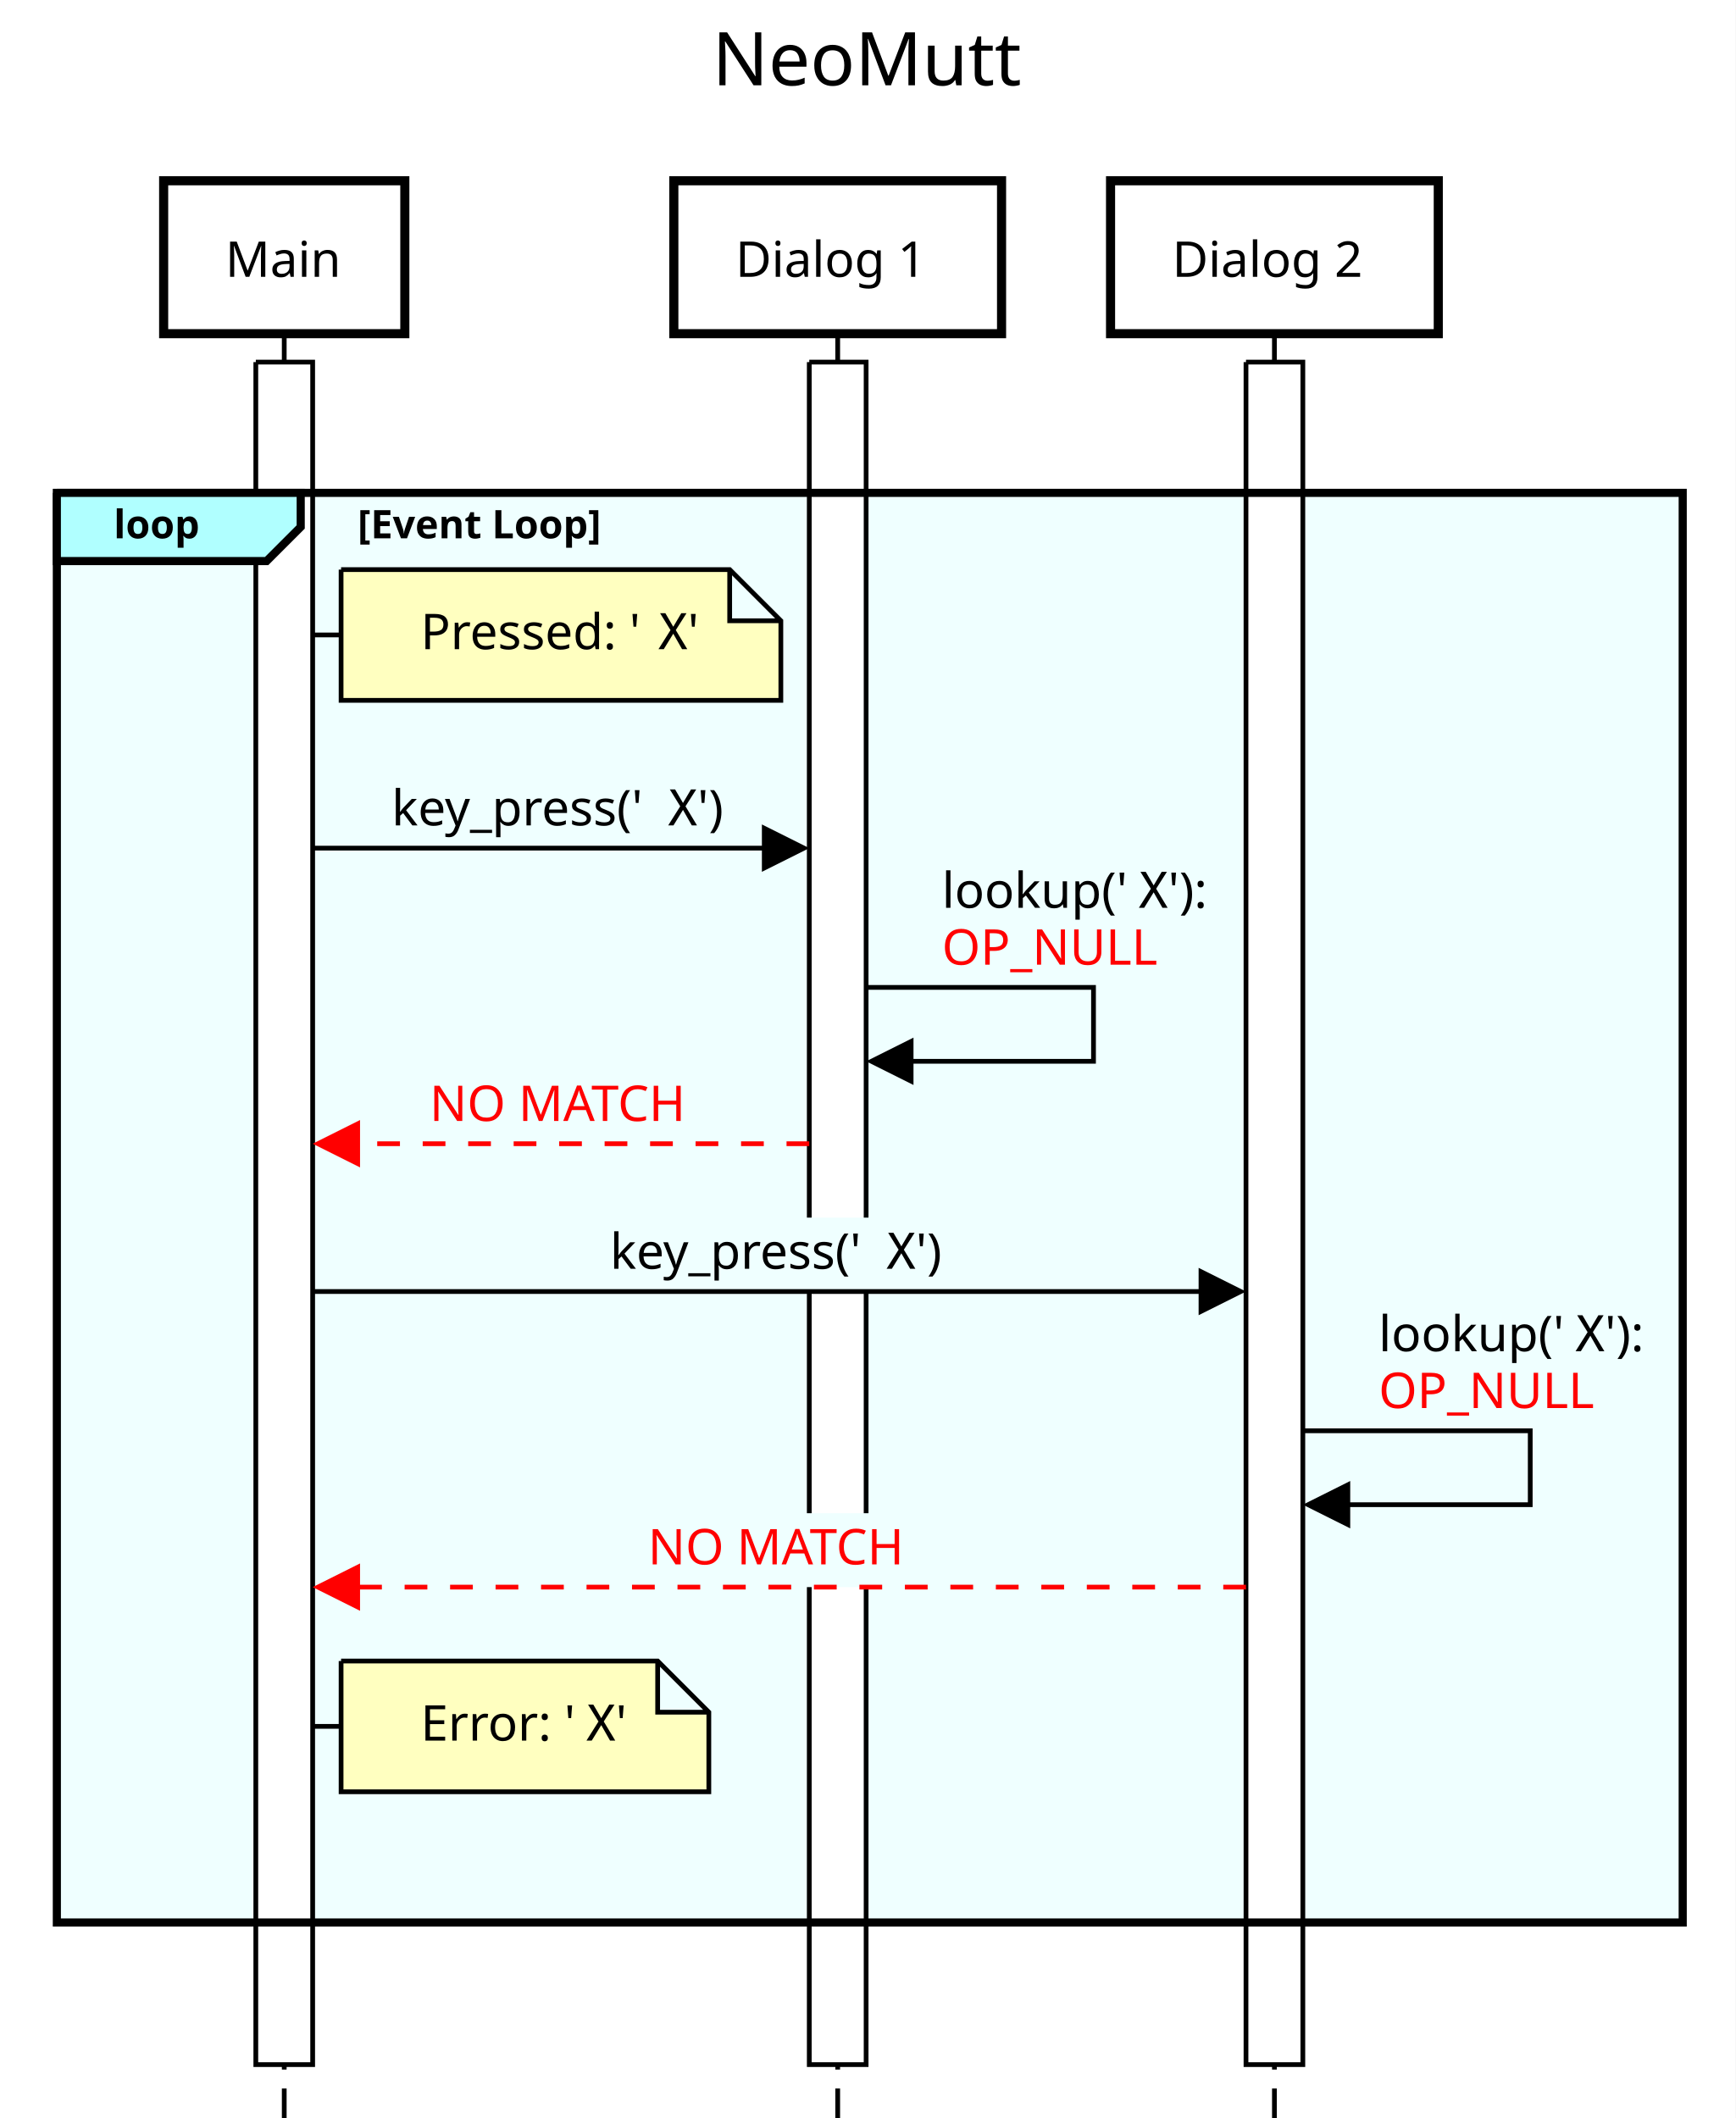
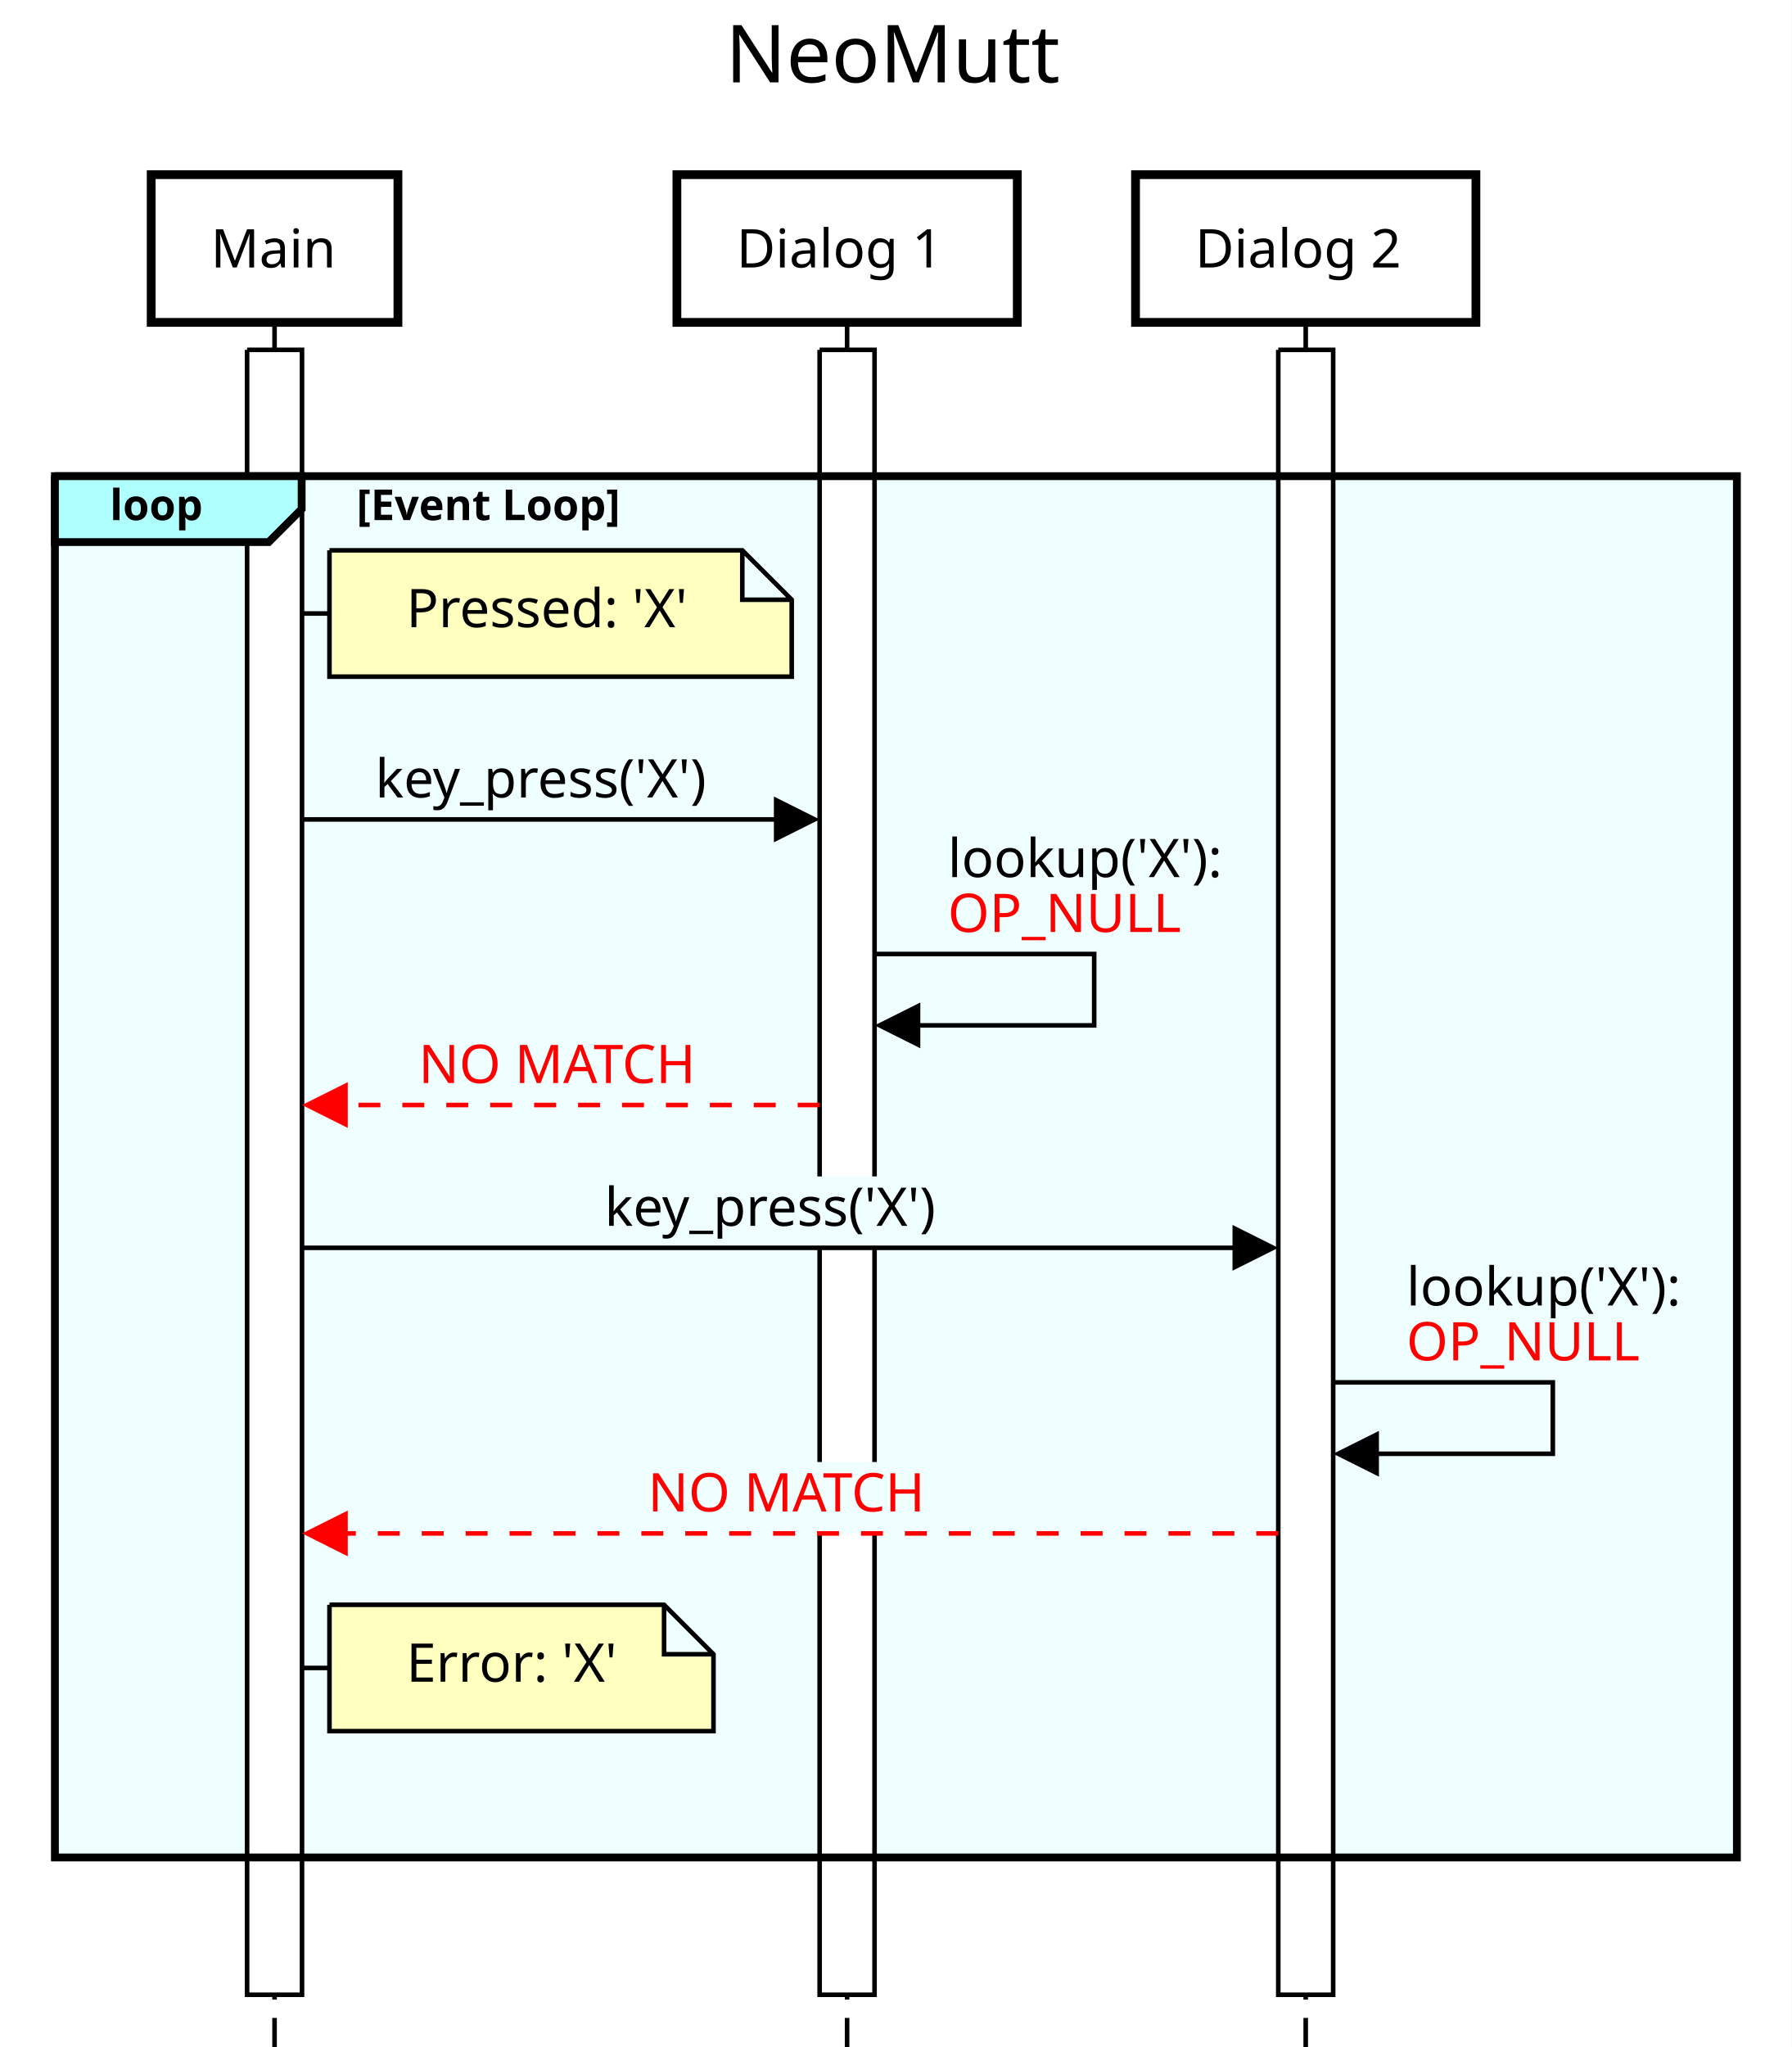
- <svg xmlns="http://www.w3.org/2000/svg" version="1.1" width="422" height="515">
+ <svg xmlns="http://www.w3.org/2000/svg" version="1.1" width="492" height="562">
  <defs />
  <g>
    <g />
    <g />
    <g />
    <g />
    <g />
    <g />
    <g />
    <g />
    <g />
    <g />
    <g />
    <g />
    <g />
-     <g />
-     <g />
-     <g />
-     <g />
-     <g />
-     <g />
-     <g />
-     <g />
-     <g />
-     <g />
-     <g />
-     <g />
    <g>
-       <rect fill="white" stroke="none" x="0" y="0" width="422" height="515" />
+       <rect fill="white" stroke="none" x="0" y="0" width="492" height="562" />
    </g>
    <g>
-       <text fill="black" stroke="none" font-family="sans-serif" font-size="13.5pt" font-style="normal" font-weight="normal" text-decoration="normal" x="173.169" y="20.733" text-anchor="start" dominant-baseline="alphabetic" xml:space="preserve">NeoMutt</text>
+       <text fill="black" stroke="none" font-family="sans-serif" font-size="16.5pt" font-style="normal" font-weight="normal" text-decoration="normal" x="199.192" y="22.618" text-anchor="start" dominant-baseline="alphabetic" xml:space="preserve">NeoMutt</text>
    </g>
    <g>
-       <rect fill="rgb(239,255,255)" stroke="none" x="13.822" y="119.838" width="395.315" height="347.626" />
+       <rect fill="rgb(239,255,255)" stroke="none" x="15.079" y="130.732" width="461.876" height="379.228" />
    </g>
    <g>
-       <path fill="none" stroke="black" paint-order="fill stroke markers" d=" M 69.11 81.136 L 69.11 515.841" stroke-miterlimit="10" stroke-width="1.152" stroke-dasharray="10.632,4.607" />
-       <path fill="none" stroke="black" paint-order="fill stroke markers" d=" M 203.679 81.136 L 203.679 515.841" stroke-miterlimit="10" stroke-width="1.152" stroke-dasharray="10.632,4.607" />
-       <path fill="none" stroke="black" paint-order="fill stroke markers" d=" M 309.864 81.136 L 309.864 515.841" stroke-miterlimit="10" stroke-width="1.152" stroke-dasharray="10.632,4.607" />
+       <path fill="none" stroke="black" paint-order="fill stroke markers" d=" M 75.393 88.512 L 75.393 562.735" stroke-miterlimit="10" stroke-width="1.257" stroke-dasharray="11.599,5.026" />
+       <path fill="none" stroke="black" paint-order="fill stroke markers" d=" M 232.615 88.512 L 232.615 562.735" stroke-miterlimit="10" stroke-width="1.257" stroke-dasharray="11.599,5.026" />
+       <path fill="none" stroke="black" paint-order="fill stroke markers" d=" M 358.554 88.512 L 358.554 562.735" stroke-miterlimit="10" stroke-width="1.257" stroke-dasharray="11.599,5.026" />
    </g>
    <g>
      <path fill="none" stroke="none" />
      <g>
-         <path fill="white" stroke="black" paint-order="fill stroke markers" d=" M 39.791 43.954 L 98.43 43.954 L 98.43 81.136 L 39.791 81.136 L 39.791 43.954 Z" stroke-miterlimit="10" stroke-width="2.212" stroke-dasharray="" />
+         <path fill="white" stroke="black" paint-order="fill stroke markers" d=" M 41.516 47.95 L 109.27 47.95 L 109.27 88.512 L 41.516 88.512 L 41.516 47.95 Z" stroke-miterlimit="10" stroke-width="2.413" stroke-dasharray="" />
      </g>
      <g>
-         <text fill="black" stroke="none" font-family="sans-serif" font-size="9pt" font-style="normal" font-weight="normal" text-decoration="normal" x="54.788" y="67.314" text-anchor="start" dominant-baseline="alphabetic" xml:space="preserve">Main</text>
+         <text fill="black" stroke="none" font-family="sans-serif" font-size="11pt" font-style="normal" font-weight="normal" text-decoration="normal" x="57.877" y="73.433" text-anchor="start" dominant-baseline="alphabetic" xml:space="preserve">Main</text>
      </g>
      <path fill="none" stroke="none" />
      <g>
-         <path fill="white" stroke="black" paint-order="fill stroke markers" d=" M 163.837 43.954 L 243.52 43.954 L 243.52 81.136 L 163.837 81.136 L 163.837 43.954 Z" stroke-miterlimit="10" stroke-width="2.212" stroke-dasharray="" />
+         <path fill="white" stroke="black" paint-order="fill stroke markers" d=" M 185.88 47.95 L 279.35 47.95 L 279.35 88.512 L 185.88 88.512 L 185.88 47.95 Z" stroke-miterlimit="10" stroke-width="2.413" stroke-dasharray="" />
      </g>
      <g>
-         <text fill="black" stroke="none" font-family="sans-serif" font-size="9pt" font-style="normal" font-weight="normal" text-decoration="normal" x="178.834" y="67.314" text-anchor="start" dominant-baseline="alphabetic" xml:space="preserve">Dialog 1</text>
+         <text fill="black" stroke="none" font-family="sans-serif" font-size="11pt" font-style="normal" font-weight="normal" text-decoration="normal" x="202.24" y="73.433" text-anchor="start" dominant-baseline="alphabetic" xml:space="preserve">Dialog 1</text>
      </g>
      <path fill="none" stroke="none" />
      <g>
-         <path fill="white" stroke="black" paint-order="fill stroke markers" d=" M 270.022 43.954 L 349.705 43.954 L 349.705 81.136 L 270.022 81.136 L 270.022 43.954 Z" stroke-miterlimit="10" stroke-width="2.212" stroke-dasharray="" />
+         <path fill="white" stroke="black" paint-order="fill stroke markers" d=" M 311.819 47.95 L 405.29 47.95 L 405.29 88.512 L 311.819 88.512 L 311.819 47.95 Z" stroke-miterlimit="10" stroke-width="2.413" stroke-dasharray="" />
      </g>
      <g>
-         <text fill="black" stroke="none" font-family="sans-serif" font-size="9pt" font-style="normal" font-weight="normal" text-decoration="normal" x="285.019" y="67.314" text-anchor="start" dominant-baseline="alphabetic" xml:space="preserve">Dialog 2</text>
+         <text fill="black" stroke="none" font-family="sans-serif" font-size="11pt" font-style="normal" font-weight="normal" text-decoration="normal" x="328.179" y="73.433" text-anchor="start" dominant-baseline="alphabetic" xml:space="preserve">Dialog 2</text>
      </g>
    </g>
    <g>
-       <path fill="white" stroke="black" paint-order="fill stroke markers" d=" M 62.199 88.047 L 76.022 88.047 L 76.022 502.018 L 62.199 502.018 L 62.199 88.047" stroke-miterlimit="10" stroke-width="1.152" stroke-dasharray="" />
-       <path fill="white" stroke="black" paint-order="fill stroke markers" d=" M 196.768 88.047 L 210.59 88.047 L 210.59 502.018 L 196.768 502.018 L 196.768 88.047" stroke-miterlimit="10" stroke-width="1.152" stroke-dasharray="" />
-       <path fill="white" stroke="black" paint-order="fill stroke markers" d=" M 302.953 88.047 L 316.775 88.047 L 316.775 502.018 L 302.953 502.018 L 302.953 88.047" stroke-miterlimit="10" stroke-width="1.152" stroke-dasharray="" />
-       <path fill="#ffffc0" stroke="black" paint-order="fill stroke markers" d=" M 76.022 154.393 L 82.933 154.393 M 82.933 138.497 L 177.417 138.497 L 189.857 150.937 L 189.857 170.288 L 82.933 170.288 L 82.933 138.497 M 177.417 138.497 L 177.417 150.937 L 189.857 150.937" stroke-miterlimit="10" stroke-width="1.152" stroke-dasharray="" />
+       <path fill="white" stroke="black" paint-order="fill stroke markers" d=" M 67.854 96.051 L 82.933 96.051 L 82.933 547.657 L 67.854 547.657 L 67.854 96.051" stroke-miterlimit="10" stroke-width="1.257" stroke-dasharray="" />
+       <path fill="white" stroke="black" paint-order="fill stroke markers" d=" M 225.076 96.051 L 240.154 96.051 L 240.154 547.657 L 225.076 547.657 L 225.076 96.051" stroke-miterlimit="10" stroke-width="1.257" stroke-dasharray="" />
+       <path fill="white" stroke="black" paint-order="fill stroke markers" d=" M 351.015 96.051 L 366.094 96.051 L 366.094 547.657 L 351.015 547.657 L 351.015 96.051" stroke-miterlimit="10" stroke-width="1.257" stroke-dasharray="" />
+       <path fill="#ffffc0" stroke="black" paint-order="fill stroke markers" d=" M 82.933 168.429 L 90.472 168.429 M 90.472 151.088 L 203.838 151.088 L 217.409 164.659 L 217.409 185.769 L 90.472 185.769 L 90.472 151.088 M 203.838 151.088 L 203.838 164.659 L 217.409 164.659" stroke-miterlimit="10" stroke-width="1.257" stroke-dasharray="" />
      <g>
-         <text fill="black" stroke="none" font-family="sans-serif" font-size="9pt" font-style="normal" font-weight="normal" text-decoration="normal" x="102.284" y="157.848" text-anchor="start" dominant-baseline="alphabetic" xml:space="preserve">Pressed: '</text>
-         <text fill="black" stroke="none" font-family="monospace" font-size="9pt" font-style="normal" font-weight="normal" text-decoration="normal" x="159.995" y="157.848" text-anchor="start" dominant-baseline="alphabetic" xml:space="preserve">X</text>
-         <text fill="black" stroke="none" font-family="sans-serif" font-size="9pt" font-style="normal" font-weight="normal" text-decoration="normal" x="167.217" y="157.848" text-anchor="start" dominant-baseline="alphabetic" xml:space="preserve">'</text>
+         <text fill="black" stroke="none" font-family="sans-serif" font-size="11pt" font-style="normal" font-weight="normal" text-decoration="normal" x="111.582" y="172.198" text-anchor="start" dominant-baseline="alphabetic" xml:space="preserve">Pressed: 'X'</text>
      </g>
      <g>
        <g>
-           <rect fill="rgb(239,255,255)" stroke="none" x="93.155" y="188.257" width="86.48" height="17.969" />
+           <rect fill="rgb(239,255,255)" stroke="none" x="100.776" y="205.371" width="106.457" height="19.602" />
        </g>
-         <text fill="black" stroke="none" font-family="sans-serif" font-size="9pt" font-style="normal" font-weight="normal" text-decoration="normal" x="95.228" y="200.697" text-anchor="start" dominant-baseline="alphabetic" xml:space="preserve">key_press('</text>
-         <text fill="black" stroke="none" font-family="monospace" font-size="9pt" font-style="normal" font-weight="normal" text-decoration="normal" x="162.361" y="200.697" text-anchor="start" dominant-baseline="alphabetic" xml:space="preserve">X</text>
-         <text fill="black" stroke="none" font-family="sans-serif" font-size="9pt" font-style="normal" font-weight="normal" text-decoration="normal" x="169.584" y="200.697" text-anchor="start" dominant-baseline="alphabetic" xml:space="preserve">')</text>
+         <text fill="black" stroke="none" font-family="sans-serif" font-size="11pt" font-style="normal" font-weight="normal" text-decoration="normal" x="103.037" y="218.942" text-anchor="start" dominant-baseline="alphabetic" xml:space="preserve">key_press('X')</text>
      </g>
      <g>
-         <path fill="none" stroke="black" paint-order="fill stroke markers" d=" M 76.022 206.226 L 194.464 206.226" stroke-miterlimit="10" stroke-width="1.152" stroke-dasharray="" />
-         <g transform="translate(196.7677,206.2257) translate(-196.7677,-206.2257)">
-           <path fill="black" stroke="none" paint-order="stroke fill markers" d=" M 185.249 200.466 L 196.768 206.226 L 185.249 211.985 Z" />
+         <path fill="none" stroke="black" paint-order="fill stroke markers" d=" M 82.933 224.973 L 222.563 224.973" stroke-miterlimit="10" stroke-width="1.257" stroke-dasharray="" />
+         <g transform="translate(225.0756,224.9734) translate(-225.0756,-224.9734)">
+           <path fill="black" stroke="none" paint-order="stroke fill markers" d=" M 212.51 218.691 L 225.076 224.973 L 212.51 231.256 Z" />
        </g>
      </g>
      <g>
        <g>
-           <rect fill="rgb(239,255,255)" stroke="none" x="226.946" y="208.299" width="71.169" height="17.969" />
+           <rect fill="rgb(239,255,255)" stroke="none" x="257.997" y="227.235" width="87.74" height="19.602" />
        </g>
        <g>
-           <rect fill="rgb(239,255,255)" stroke="none" x="226.946" y="222.121" width="57.969" height="17.969" />
+           <rect fill="rgb(239,255,255)" stroke="none" x="257.997" y="242.314" width="70.307" height="19.602" />
        </g>
-         <text fill="black" stroke="none" font-family="sans-serif" font-size="9pt" font-style="normal" font-weight="normal" text-decoration="normal" x="229.019" y="220.739" text-anchor="start" dominant-baseline="alphabetic" xml:space="preserve">lookup('</text>
-         <text fill="black" stroke="none" font-family="monospace" font-size="9pt" font-style="normal" font-weight="normal" text-decoration="normal" x="276.797" y="220.739" text-anchor="start" dominant-baseline="alphabetic" xml:space="preserve">X</text>
-         <text fill="black" stroke="none" font-family="sans-serif" font-size="9pt" font-style="normal" font-weight="normal" text-decoration="normal" x="284.019" y="220.739" text-anchor="start" dominant-baseline="alphabetic" xml:space="preserve">'):</text>
-         <text fill="red" stroke="none" font-family="sans-serif" font-size="9pt" font-style="normal" font-weight="normal" text-decoration="normal" x="229.019" y="234.561" text-anchor="start" dominant-baseline="alphabetic" xml:space="preserve">OP_NULL</text>
+         <text fill="black" stroke="none" font-family="sans-serif" font-size="11pt" font-style="normal" font-weight="normal" text-decoration="normal" x="260.259" y="240.806" text-anchor="start" dominant-baseline="alphabetic" xml:space="preserve">lookup('X'):</text>
+         <text fill="red" stroke="none" font-family="sans-serif" font-size="11pt" font-style="normal" font-weight="normal" text-decoration="normal" x="260.259" y="255.885" text-anchor="start" dominant-baseline="alphabetic" xml:space="preserve">OP_NULL</text>
      </g>
      <g>
-         <path fill="none" stroke="black" paint-order="fill stroke markers" d=" M 210.59 240.09 L 265.878 240.09 L 265.878 258.059 L 212.893 258.059" stroke-miterlimit="10" stroke-width="1.152" stroke-dasharray="" />
-         <g transform="translate(210.5898,258.0585) translate(-210.5898,-258.0585)">
-           <path fill="black" stroke="none" paint-order="stroke fill markers" d=" M 222.108 252.299 L 210.59 258.059 L 222.108 263.818 Z" />
+         <path fill="none" stroke="black" paint-order="fill stroke markers" d=" M 240.154 261.916 L 300.469 261.916 L 300.469 281.518 L 242.667 281.518" stroke-miterlimit="10" stroke-width="1.257" stroke-dasharray="" />
+         <g transform="translate(240.1543,281.5184) translate(-240.1543,-281.5184)">
+           <path fill="black" stroke="none" paint-order="stroke fill markers" d=" M 252.72 275.236 L 240.154 281.518 L 252.72 287.801 Z" />
        </g>
      </g>
      <g>
        <g>
-           <rect fill="rgb(239,255,255)" stroke="none" x="102.377" y="260.132" width="68.036" height="17.969" />
+           <rect fill="rgb(239,255,255)" stroke="none" x="112.667" y="283.78" width="82.674" height="19.602" />
        </g>
-         <text fill="red" stroke="none" font-family="sans-serif" font-size="9pt" font-style="normal" font-weight="normal" text-decoration="normal" x="104.45" y="272.572" text-anchor="start" dominant-baseline="alphabetic" xml:space="preserve">NO MATCH</text>
+         <text fill="red" stroke="none" font-family="sans-serif" font-size="11pt" font-style="normal" font-weight="normal" text-decoration="normal" x="114.929" y="297.351" text-anchor="start" dominant-baseline="alphabetic" xml:space="preserve">NO MATCH</text>
      </g>
      <g>
-         <path fill="none" stroke="red" paint-order="fill stroke markers" d=" M 196.768 278.101 L 78.325 278.101" stroke-miterlimit="10" stroke-width="1.152" stroke-dasharray="5.529" />
-         <g transform="translate(76.02152,278.1006) translate(-76.02152,-278.1006)">
-           <path fill="red" stroke="none" paint-order="stroke fill markers" d=" M 87.54 272.341 L 76.022 278.101 L 87.54 283.86 Z" />
+         <path fill="none" stroke="red" paint-order="fill stroke markers" d=" M 225.076 303.382 L 85.446 303.382" stroke-miterlimit="10" stroke-width="1.257" stroke-dasharray="6.031" />
+         <g transform="translate(82.93257,303.3824) translate(-82.93257,-303.3824)">
+           <path fill="red" stroke="none" paint-order="stroke fill markers" d=" M 95.498 297.1 L 82.933 303.382 L 95.498 309.665 Z" />
        </g>
      </g>
      <g>
        <g>
-           <rect fill="rgb(239,255,255)" stroke="none" x="146.247" y="296.069" width="86.48" height="17.969" />
+           <rect fill="rgb(239,255,255)" stroke="none" x="163.745" y="322.985" width="106.457" height="19.602" />
        </g>
-         <text fill="black" stroke="none" font-family="sans-serif" font-size="9pt" font-style="normal" font-weight="normal" text-decoration="normal" x="148.32" y="308.509" text-anchor="start" dominant-baseline="alphabetic" xml:space="preserve">key_press('</text>
-         <text fill="black" stroke="none" font-family="monospace" font-size="9pt" font-style="normal" font-weight="normal" text-decoration="normal" x="215.454" y="308.509" text-anchor="start" dominant-baseline="alphabetic" xml:space="preserve">X</text>
-         <text fill="black" stroke="none" font-family="sans-serif" font-size="9pt" font-style="normal" font-weight="normal" text-decoration="normal" x="222.676" y="308.509" text-anchor="start" dominant-baseline="alphabetic" xml:space="preserve">')</text>
+         <text fill="black" stroke="none" font-family="sans-serif" font-size="11pt" font-style="normal" font-weight="normal" text-decoration="normal" x="166.007" y="336.555" text-anchor="start" dominant-baseline="alphabetic" xml:space="preserve">key_press('X')</text>
      </g>
      <g>
-         <path fill="none" stroke="black" paint-order="fill stroke markers" d=" M 76.022 314.038 L 300.649 314.038" stroke-miterlimit="10" stroke-width="1.152" stroke-dasharray="" />
-         <g transform="translate(302.9525,314.038) translate(-302.9525,-314.038)">
-           <path fill="black" stroke="none" paint-order="stroke fill markers" d=" M 291.434 308.279 L 302.953 314.038 L 291.434 319.797 Z" />
+         <path fill="none" stroke="black" paint-order="fill stroke markers" d=" M 82.933 342.587 L 348.502 342.587" stroke-miterlimit="10" stroke-width="1.257" stroke-dasharray="" />
+         <g transform="translate(351.0151,342.5869) translate(-351.0151,-342.5869)">
+           <path fill="black" stroke="none" paint-order="stroke fill markers" d=" M 338.45 336.304 L 351.015 342.587 L 338.45 348.87 Z" />
        </g>
      </g>
      <g>
        <g>
-           <rect fill="rgb(239,255,255)" stroke="none" x="333.131" y="316.111" width="71.169" height="17.969" />
+           <rect fill="rgb(239,255,255)" stroke="none" x="383.937" y="344.849" width="87.74" height="19.602" />
        </g>
        <g>
-           <rect fill="rgb(239,255,255)" stroke="none" x="333.131" y="329.933" width="57.969" height="17.969" />
+           <rect fill="rgb(239,255,255)" stroke="none" x="383.937" y="359.927" width="70.307" height="19.602" />
        </g>
-         <text fill="black" stroke="none" font-family="sans-serif" font-size="9pt" font-style="normal" font-weight="normal" text-decoration="normal" x="335.204" y="328.551" text-anchor="start" dominant-baseline="alphabetic" xml:space="preserve">lookup('</text>
-         <text fill="black" stroke="none" font-family="monospace" font-size="9pt" font-style="normal" font-weight="normal" text-decoration="normal" x="382.982" y="328.551" text-anchor="start" dominant-baseline="alphabetic" xml:space="preserve">X</text>
-         <text fill="black" stroke="none" font-family="sans-serif" font-size="9pt" font-style="normal" font-weight="normal" text-decoration="normal" x="390.204" y="328.551" text-anchor="start" dominant-baseline="alphabetic" xml:space="preserve">'):</text>
-         <text fill="red" stroke="none" font-family="sans-serif" font-size="9pt" font-style="normal" font-weight="normal" text-decoration="normal" x="335.204" y="342.373" text-anchor="start" dominant-baseline="alphabetic" xml:space="preserve">OP_NULL</text>
+         <text fill="black" stroke="none" font-family="sans-serif" font-size="11pt" font-style="normal" font-weight="normal" text-decoration="normal" x="386.199" y="358.419" text-anchor="start" dominant-baseline="alphabetic" xml:space="preserve">lookup('X'):</text>
+         <text fill="red" stroke="none" font-family="sans-serif" font-size="11pt" font-style="normal" font-weight="normal" text-decoration="normal" x="386.199" y="373.498" text-anchor="start" dominant-baseline="alphabetic" xml:space="preserve">OP_NULL</text>
      </g>
      <g>
-         <path fill="none" stroke="black" paint-order="fill stroke markers" d=" M 316.775 347.902 L 372.063 347.902 L 372.063 365.871 L 319.078 365.871" stroke-miterlimit="10" stroke-width="1.152" stroke-dasharray="" />
-         <g transform="translate(316.7746,365.8709) translate(-316.7746,-365.8709)">
-           <path fill="black" stroke="none" paint-order="stroke fill markers" d=" M 328.293 360.112 L 316.775 365.871 L 328.293 371.63 Z" />
+         <path fill="none" stroke="black" paint-order="fill stroke markers" d=" M 366.094 379.53 L 426.408 379.53 L 426.408 399.132 L 368.607 399.132" stroke-miterlimit="10" stroke-width="1.257" stroke-dasharray="" />
+         <g transform="translate(366.0938,399.1318) translate(-366.0938,-399.1318)">
+           <path fill="black" stroke="none" paint-order="stroke fill markers" d=" M 378.659 392.849 L 366.094 399.132 L 378.659 405.415 Z" />
        </g>
      </g>
      <g>
        <g>
-           <rect fill="rgb(239,255,255)" stroke="none" x="155.469" y="367.944" width="68.036" height="17.969" />
+           <rect fill="rgb(239,255,255)" stroke="none" x="175.637" y="401.394" width="82.674" height="19.602" />
        </g>
-         <text fill="red" stroke="none" font-family="sans-serif" font-size="9pt" font-style="normal" font-weight="normal" text-decoration="normal" x="157.543" y="380.384" text-anchor="start" dominant-baseline="alphabetic" xml:space="preserve">NO MATCH</text>
+         <text fill="red" stroke="none" font-family="sans-serif" font-size="11pt" font-style="normal" font-weight="normal" text-decoration="normal" x="177.899" y="414.964" text-anchor="start" dominant-baseline="alphabetic" xml:space="preserve">NO MATCH</text>
      </g>
      <g>
-         <path fill="none" stroke="red" paint-order="fill stroke markers" d=" M 302.953 385.913 L 78.325 385.913" stroke-miterlimit="10" stroke-width="1.152" stroke-dasharray="5.529" />
-         <g transform="translate(76.02152,385.9129) translate(-76.02152,-385.9129)">
-           <path fill="red" stroke="none" paint-order="stroke fill markers" d=" M 87.54 380.154 L 76.022 385.913 L 87.54 391.672 Z" />
+         <path fill="none" stroke="red" paint-order="fill stroke markers" d=" M 351.015 420.996 L 85.446 420.996" stroke-miterlimit="10" stroke-width="1.257" stroke-dasharray="6.031" />
+         <g transform="translate(82.93257,420.9959) translate(-82.93257,-420.9959)">
+           <path fill="red" stroke="none" paint-order="stroke fill markers" d=" M 95.498 414.713 L 82.933 420.996 L 95.498 427.279 Z" />
        </g>
      </g>
-       <path fill="#ffffc0" stroke="black" paint-order="fill stroke markers" d=" M 76.022 419.777 L 82.933 419.777 M 82.933 403.882 L 159.906 403.882 L 172.346 416.322 L 172.346 435.672 L 82.933 435.672 L 82.933 403.882 M 159.906 403.882 L 159.906 416.322 L 172.346 416.322" stroke-miterlimit="10" stroke-width="1.152" stroke-dasharray="" />
+       <path fill="#ffffc0" stroke="black" paint-order="fill stroke markers" d=" M 82.933 457.939 L 90.472 457.939 M 90.472 440.598 L 182.355 440.598 L 195.925 454.169 L 195.925 475.279 L 90.472 475.279 L 90.472 440.598 M 182.355 440.598 L 182.355 454.169 L 195.925 454.169" stroke-miterlimit="10" stroke-width="1.257" stroke-dasharray="" />
      <g>
-         <text fill="black" stroke="none" font-family="sans-serif" font-size="9pt" font-style="normal" font-weight="normal" text-decoration="normal" x="102.284" y="423.233" text-anchor="start" dominant-baseline="alphabetic" xml:space="preserve">Error: '</text>
-         <text fill="black" stroke="none" font-family="monospace" font-size="9pt" font-style="normal" font-weight="normal" text-decoration="normal" x="142.484" y="423.233" text-anchor="start" dominant-baseline="alphabetic" xml:space="preserve">X</text>
-         <text fill="black" stroke="none" font-family="sans-serif" font-size="9pt" font-style="normal" font-weight="normal" text-decoration="normal" x="149.706" y="423.233" text-anchor="start" dominant-baseline="alphabetic" xml:space="preserve">'</text>
+         <text fill="black" stroke="none" font-family="sans-serif" font-size="11pt" font-style="normal" font-weight="normal" text-decoration="normal" x="111.582" y="461.708" text-anchor="start" dominant-baseline="alphabetic" xml:space="preserve">Error: 'X'</text>
      </g>
      <g>
        <g />
-         <path fill="none" stroke="black" paint-order="fill stroke markers" d=" M 13.822 119.838 L 409.137 119.838 L 409.137 467.463 L 13.822 467.463 L 13.822 119.838 Z" stroke-miterlimit="10" stroke-width="1.975" stroke-dasharray="" />
-         <path fill="#b0ffff" stroke="black" paint-order="fill stroke markers" d=" M 13.822 119.838 L 13.822 136.424 L 64.822 136.424 L 73.115 128.131 L 73.115 119.838 L 13.822 119.838" stroke-miterlimit="10" stroke-width="1.975" stroke-dasharray="" />
-         <text fill="black" stroke="none" font-family="sans-serif" font-size="7.2pt" font-style="normal" font-weight="bold" text-decoration="normal" x="27.644" y="130.895" text-anchor="start" dominant-baseline="alphabetic" xml:space="preserve">loop</text>
-         <text fill="black" stroke="none" font-family="sans-serif" font-size="7.2pt" font-style="normal" font-weight="bold" text-decoration="normal" x="86.937" y="130.895" text-anchor="start" dominant-baseline="alphabetic" xml:space="preserve">[Event Loop]</text>
+         <path fill="none" stroke="black" paint-order="fill stroke markers" d=" M 15.079 130.732 L 476.955 130.732 L 476.955 509.96 L 15.079 509.96 L 15.079 130.732 Z" stroke-miterlimit="10" stroke-width="2.154" stroke-dasharray="" />
+         <path fill="#b0ffff" stroke="black" paint-order="fill stroke markers" d=" M 15.079 130.732 L 15.079 148.826 L 73.786 148.826 L 82.833 139.779 L 82.833 130.732 L 15.079 130.732" stroke-miterlimit="10" stroke-width="2.154" stroke-dasharray="" />
+         <text fill="black" stroke="none" font-family="sans-serif" font-size="8.8pt" font-style="normal" font-weight="bold" text-decoration="normal" x="30.157" y="142.795" text-anchor="start" dominant-baseline="alphabetic" xml:space="preserve">loop</text>
+         <text fill="black" stroke="none" font-family="sans-serif" font-size="8.8pt" font-style="normal" font-weight="bold" text-decoration="normal" x="97.912" y="142.795" text-anchor="start" dominant-baseline="alphabetic" xml:space="preserve">[Event Loop]</text>
      </g>
    </g>
  </g>
</svg>
